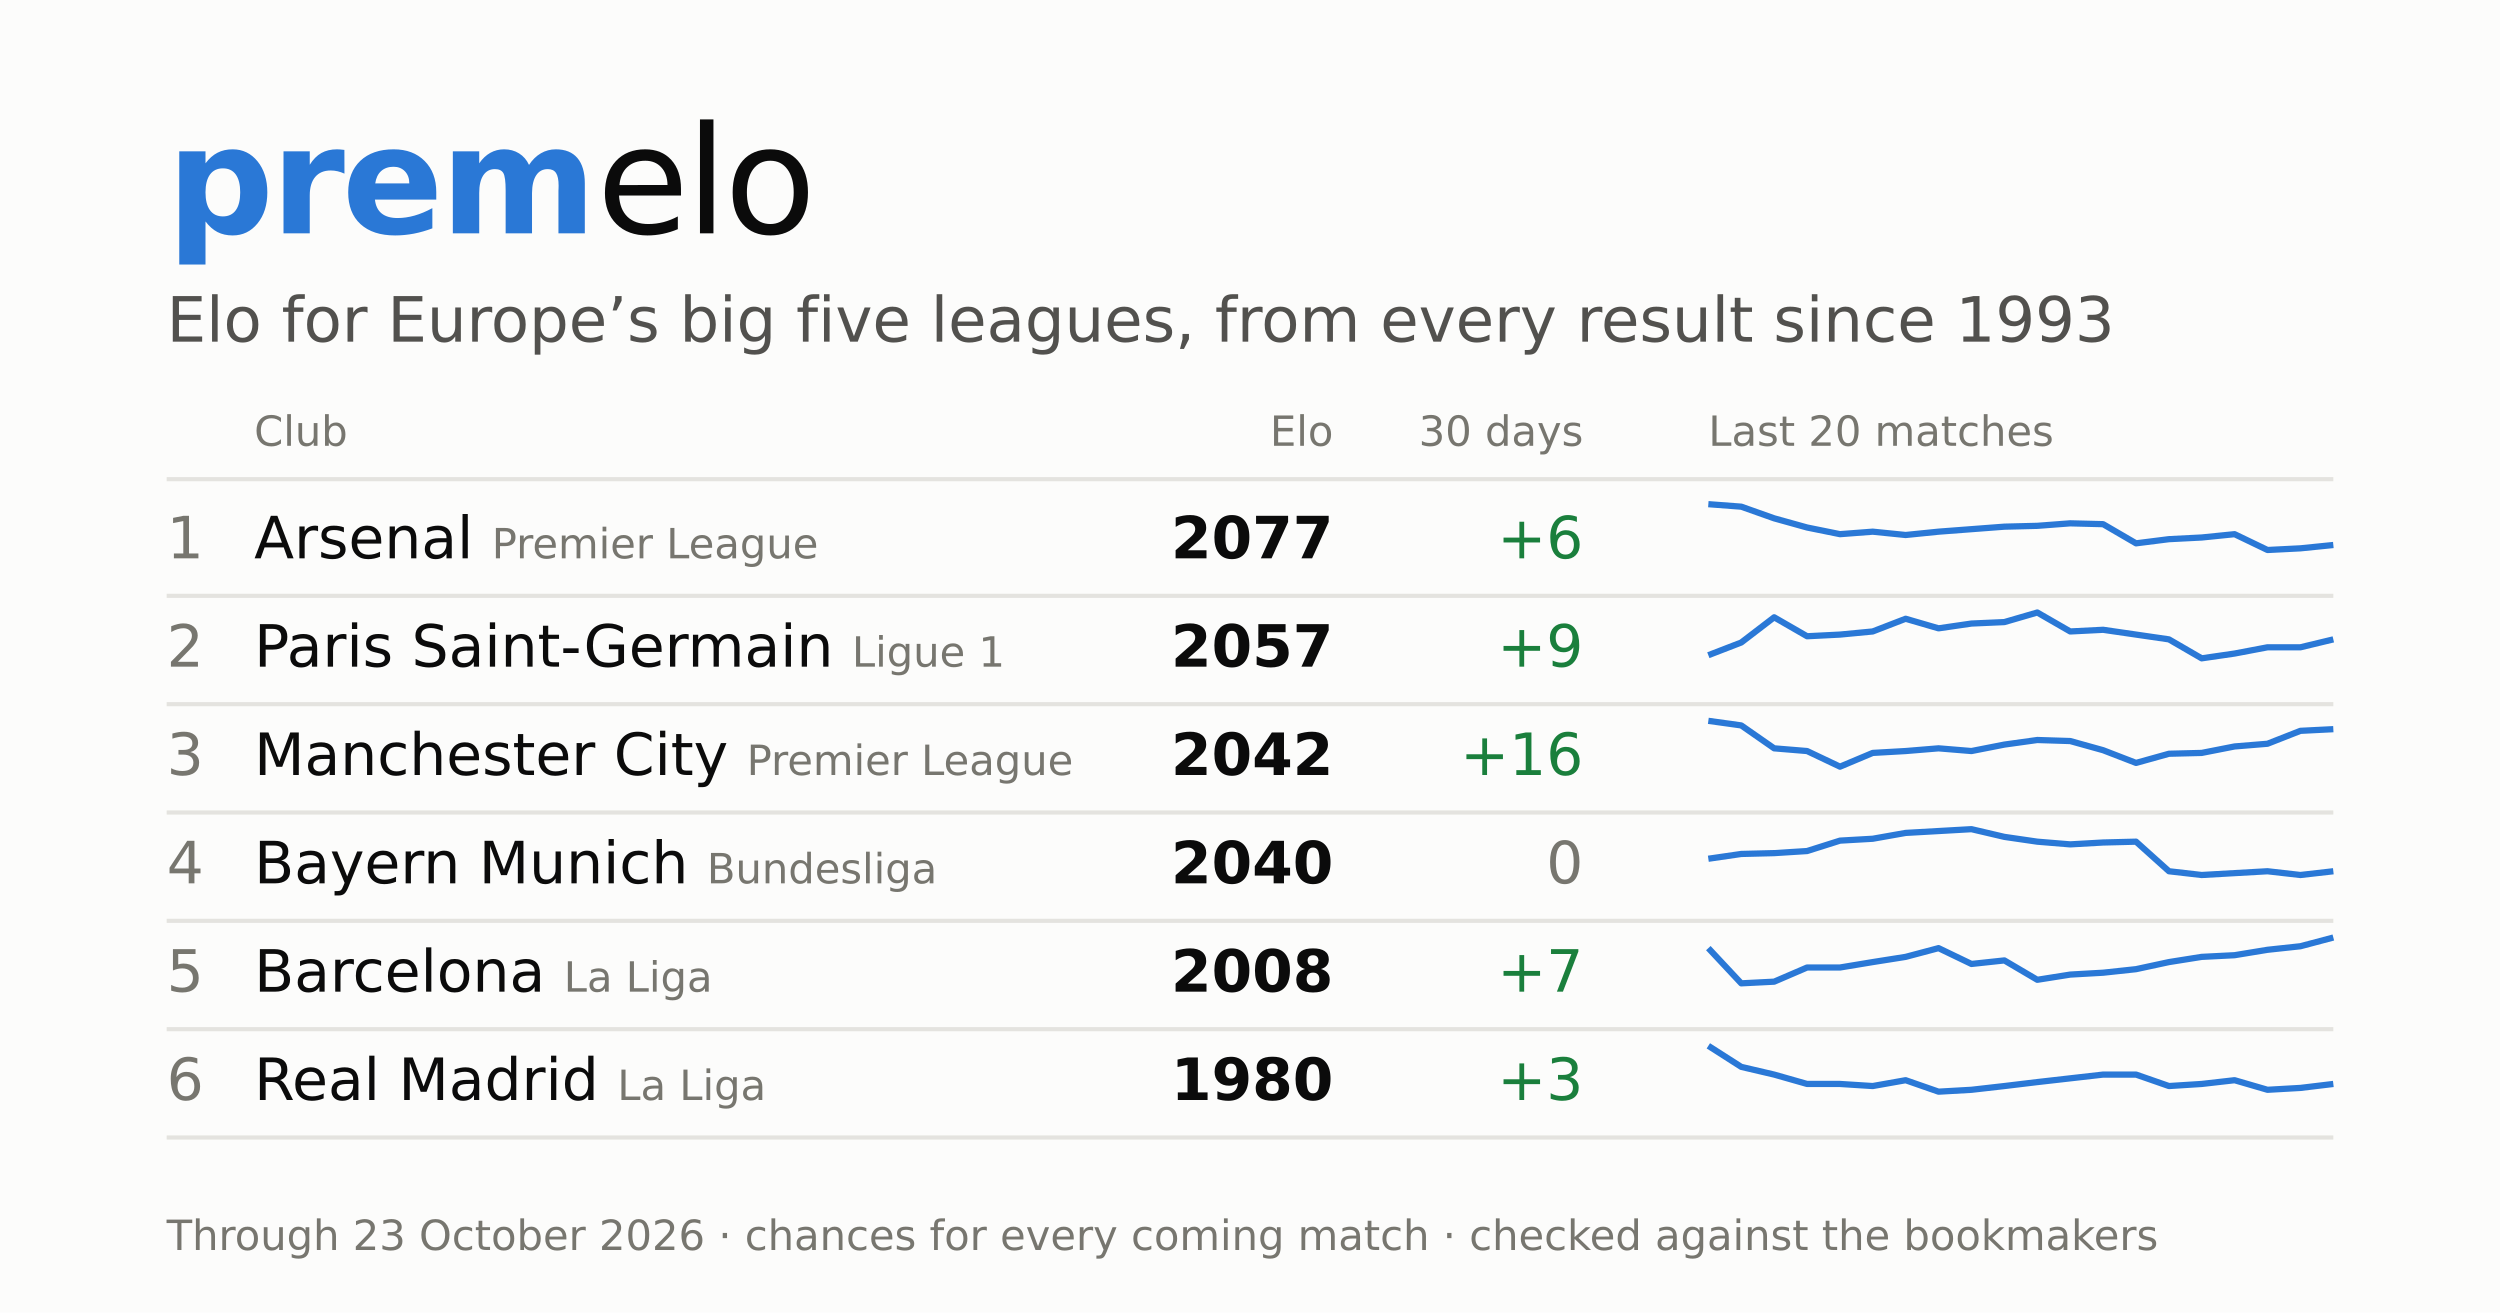
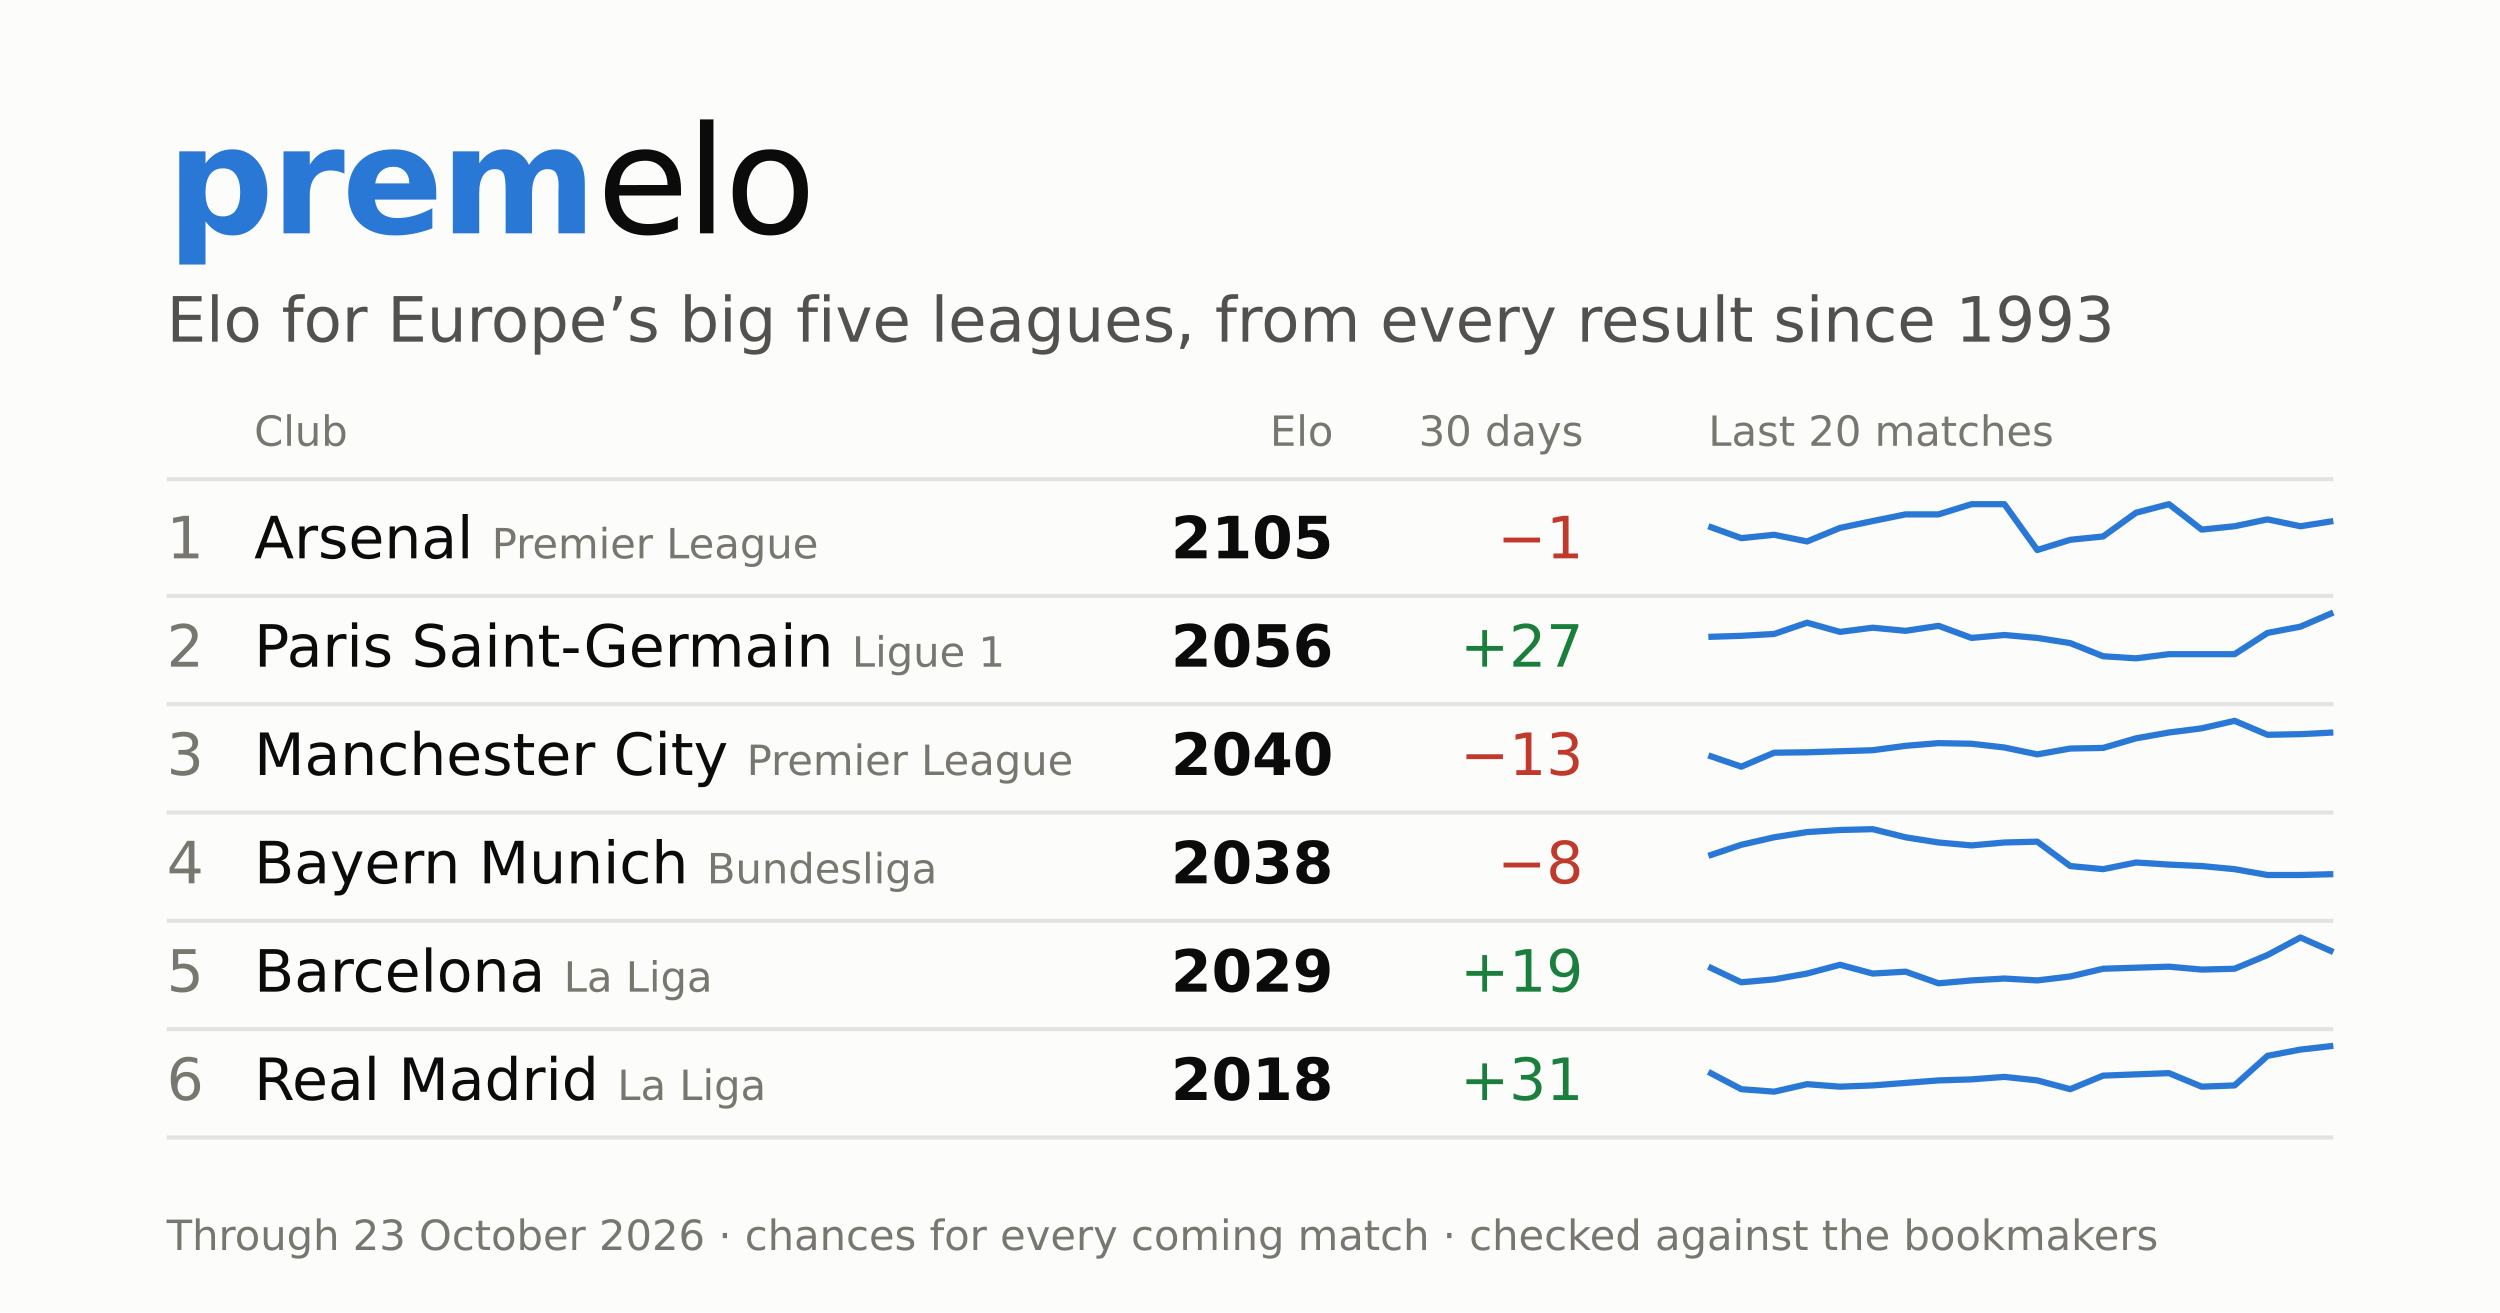
<svg xmlns="http://www.w3.org/2000/svg" width="1200" height="630" viewBox="0 0 1200 630" font-family="DejaVu Sans, sans-serif">
  <rect width="1200" height="630" fill="#fcfcfb" />
  <text x="80" y="112" font-size="72" fill="#0b0b0b" letter-spacing="-1.5">
    <tspan fill="#2a78d6" font-weight="bold">prem</tspan>elo</text>
  <text x="80" y="164" font-size="30" fill="#52514e">Elo for Europe’s big five leagues, from every result since 1993</text>
  <g font-size="20" fill="#77766f">
    <text x="122" y="214">Club</text>
    <text x="640" y="214" text-anchor="end">Elo</text>
    <text x="760" y="214" text-anchor="end">30 days</text>
    <text x="820" y="214">Last 20 matches</text>
  </g>
  <line x1="80" x2="1120" y1="230" y2="230" stroke="#e4e3df" stroke-width="2" />
  <g font-size="28">
    <text x="80" y="268" fill="#77766f">1</text>
    <text x="122" y="268" fill="#0b0b0b">Arsenal <tspan fill="#77766f" font-size="20">Premier League</tspan>
    </text>
-     <text x="640" y="268" fill="#0b0b0b" font-weight="bold" text-anchor="end">2077</text>
-     <text x="760" y="268" fill="#1a7f3c" text-anchor="end">+6</text>
-     <polyline points="820.0,242.0 835.8,243.2 851.6,248.8 867.4,253.2 883.2,256.4 898.9,255.2 914.7,256.8 930.5,255.2 946.3,254.0 962.1,252.8 977.9,252.4 993.7,251.2 1009.5,251.6 1025.3,260.8 1041.1,258.8 1056.8,258.0 1072.6,256.4 1088.4,264.0 1104.2,263.2 1120.0,261.6" fill="none" stroke="#2a78d6" stroke-width="3" stroke-linejoin="round" />
+     <text x="640" y="268" fill="#0b0b0b" font-weight="bold" text-anchor="end">2105</text>
+     <text x="760" y="268" fill="#c0392b" text-anchor="end">−1</text>
+     <polyline points="820.0,252.6 835.8,258.3 851.6,256.7 867.4,259.9 883.2,253.4 898.9,250.1 914.7,246.9 930.5,246.9 946.3,242.0 962.1,242.0 977.9,264.0 993.7,259.1 1009.5,257.5 1025.3,246.1 1041.1,242.0 1056.8,254.2 1072.6,252.6 1088.4,249.3 1104.2,252.6 1120.0,250.1" fill="none" stroke="#2a78d6" stroke-width="3" stroke-linejoin="round" />
    <line x1="80" x2="1120" y1="286" y2="286" stroke="#e4e3df" stroke-width="2" />
    <text x="80" y="320" fill="#77766f">2</text>
    <text x="122" y="320" fill="#0b0b0b">Paris Saint-Germain <tspan fill="#77766f" font-size="20">Ligue 1</tspan>
    </text>
-     <text x="640" y="320" fill="#0b0b0b" font-weight="bold" text-anchor="end">2057</text>
-     <text x="760" y="320" fill="#1a7f3c" text-anchor="end">+9</text>
-     <polyline points="820.0,314.5 835.8,308.4 851.6,296.3 867.4,305.4 883.2,304.6 898.9,303.1 914.7,297.0 930.5,301.6 946.3,299.3 962.1,298.6 977.9,294.0 993.7,303.1 1009.5,302.3 1025.3,304.6 1041.1,306.9 1056.8,316.0 1072.6,313.7 1088.4,310.7 1104.2,310.7 1120.0,306.9" fill="none" stroke="#2a78d6" stroke-width="3" stroke-linejoin="round" />
+     <text x="640" y="320" fill="#0b0b0b" font-weight="bold" text-anchor="end">2056</text>
+     <text x="760" y="320" fill="#1a7f3c" text-anchor="end">+27</text>
+     <polyline points="820.0,305.7 835.8,305.2 851.6,304.3 867.4,298.9 883.2,303.3 898.9,301.3 914.7,302.8 930.5,300.4 946.3,306.2 962.1,304.8 977.9,306.2 993.7,308.7 1009.5,315.0 1025.3,316.0 1041.1,314.0 1056.8,314.0 1072.6,314.0 1088.4,303.8 1104.2,300.8 1120.0,294.0" fill="none" stroke="#2a78d6" stroke-width="3" stroke-linejoin="round" />
    <line x1="80" x2="1120" y1="338" y2="338" stroke="#e4e3df" stroke-width="2" />
    <text x="80" y="372" fill="#77766f">3</text>
    <text x="122" y="372" fill="#0b0b0b">Manchester City <tspan fill="#77766f" font-size="20">Premier League</tspan>
    </text>
-     <text x="640" y="372" fill="#0b0b0b" font-weight="bold" text-anchor="end">2042</text>
-     <text x="760" y="372" fill="#1a7f3c" text-anchor="end">+16</text>
-     <polyline points="820.0,346.0 835.8,348.2 851.6,359.2 867.4,360.5 883.2,368.0 898.9,361.4 914.7,360.5 930.5,359.2 946.3,360.5 962.1,357.4 977.9,355.2 993.7,355.7 1009.5,360.1 1025.3,366.2 1041.1,361.8 1056.8,361.4 1072.6,358.3 1088.4,357.0 1104.2,350.8 1120.0,350.0" fill="none" stroke="#2a78d6" stroke-width="3" stroke-linejoin="round" />
+     <text x="640" y="372" fill="#0b0b0b" font-weight="bold" text-anchor="end">2040</text>
+     <text x="760" y="372" fill="#c0392b" text-anchor="end">−13</text>
+     <polyline points="820.0,362.6 835.8,368.0 851.6,361.3 867.4,361.1 883.2,360.6 898.9,360.1 914.7,358.0 930.5,356.7 946.3,357.0 962.1,358.8 977.9,362.1 993.7,359.3 1009.5,359.0 1025.3,354.4 1041.1,351.6 1056.8,349.6 1072.6,346.0 1088.4,352.7 1104.2,352.4 1120.0,351.6" fill="none" stroke="#2a78d6" stroke-width="3" stroke-linejoin="round" />
    <line x1="80" x2="1120" y1="390" y2="390" stroke="#e4e3df" stroke-width="2" />
    <text x="80" y="424" fill="#77766f">4</text>
    <text x="122" y="424" fill="#0b0b0b">Bayern Munich <tspan fill="#77766f" font-size="20">Bundesliga</tspan>
    </text>
-     <text x="640" y="424" fill="#0b0b0b" font-weight="bold" text-anchor="end">2040</text>
-     <text x="760" y="424" fill="#77766f" text-anchor="end">0</text>
-     <polyline points="820.0,412.2 835.8,409.9 851.6,409.5 867.4,408.5 883.2,403.5 898.9,402.6 914.7,399.8 930.5,398.9 946.3,398.0 962.1,401.7 977.9,404.0 993.7,405.3 1009.5,404.4 1025.3,404.0 1041.1,418.2 1056.8,420.0 1072.6,419.1 1088.4,418.2 1104.2,420.0 1120.0,418.2" fill="none" stroke="#2a78d6" stroke-width="3" stroke-linejoin="round" />
+     <text x="640" y="424" fill="#0b0b0b" font-weight="bold" text-anchor="end">2038</text>
+     <text x="760" y="424" fill="#c0392b" text-anchor="end">−8</text>
+     <polyline points="820.0,410.8 835.8,405.5 851.6,401.9 867.4,399.4 883.2,398.4 898.9,398.0 914.7,401.9 930.5,404.4 946.3,405.8 962.1,404.4 977.9,404.0 993.7,415.7 1009.5,417.2 1025.3,414.0 1041.1,415.0 1056.8,415.7 1072.6,417.2 1088.4,420.0 1104.2,420.0 1120.0,419.6" fill="none" stroke="#2a78d6" stroke-width="3" stroke-linejoin="round" />
    <line x1="80" x2="1120" y1="442" y2="442" stroke="#e4e3df" stroke-width="2" />
    <text x="80" y="476" fill="#77766f">5</text>
    <text x="122" y="476" fill="#0b0b0b">Barcelona <tspan fill="#77766f" font-size="20">La Liga</tspan>
    </text>
-     <text x="640" y="476" fill="#0b0b0b" font-weight="bold" text-anchor="end">2008</text>
-     <text x="760" y="476" fill="#1a7f3c" text-anchor="end">+7</text>
-     <polyline points="820.0,455.1 835.8,472.0 851.6,471.2 867.4,464.4 883.2,464.4 898.9,461.8 914.7,459.3 930.5,455.1 946.3,462.7 962.1,461.0 977.9,470.3 993.7,467.8 1009.5,466.9 1025.3,465.2 1041.1,461.8 1056.8,459.3 1072.6,458.5 1088.4,455.9 1104.2,454.2 1120.0,450.0" fill="none" stroke="#2a78d6" stroke-width="3" stroke-linejoin="round" />
+     <text x="640" y="476" fill="#0b0b0b" font-weight="bold" text-anchor="end">2029</text>
+     <text x="760" y="476" fill="#1a7f3c" text-anchor="end">+19</text>
+     <polyline points="820.0,464.0 835.8,471.5 851.6,470.1 867.4,467.3 883.2,463.1 898.9,467.3 914.7,466.4 930.5,472.0 946.3,470.6 962.1,469.7 977.9,470.6 993.7,468.7 1009.5,465.0 1025.3,464.5 1041.1,464.0 1056.8,465.4 1072.6,465.0 1088.4,458.4 1104.2,450.0 1120.0,457.0" fill="none" stroke="#2a78d6" stroke-width="3" stroke-linejoin="round" />
    <line x1="80" x2="1120" y1="494" y2="494" stroke="#e4e3df" stroke-width="2" />
    <text x="80" y="528" fill="#77766f">6</text>
    <text x="122" y="528" fill="#0b0b0b">Real Madrid <tspan fill="#77766f" font-size="20">La Liga</tspan>
    </text>
-     <text x="640" y="528" fill="#0b0b0b" font-weight="bold" text-anchor="end">1980</text>
-     <text x="760" y="528" fill="#1a7f3c" text-anchor="end">+3</text>
-     <polyline points="820.0,502.0 835.8,512.1 851.6,515.8 867.4,520.3 883.2,520.3 898.9,521.3 914.7,518.5 930.5,524.0 946.3,523.1 962.1,521.3 977.9,519.4 993.7,517.6 1009.5,515.8 1025.3,515.8 1041.1,521.3 1056.8,520.3 1072.6,518.5 1088.4,523.1 1104.2,522.2 1120.0,520.3" fill="none" stroke="#2a78d6" stroke-width="3" stroke-linejoin="round" />
+     <text x="640" y="528" fill="#0b0b0b" font-weight="bold" text-anchor="end">2018</text>
+     <text x="760" y="528" fill="#1a7f3c" text-anchor="end">+31</text>
+     <polyline points="820.0,514.5 835.8,522.8 851.6,524.0 867.4,520.4 883.2,521.6 898.9,521.0 914.7,519.8 930.5,518.6 946.3,518.1 962.1,516.9 977.9,518.6 993.7,522.8 1009.5,516.3 1025.3,515.7 1041.1,515.1 1056.8,521.6 1072.6,521.0 1088.4,506.8 1104.2,503.8 1120.0,502.0" fill="none" stroke="#2a78d6" stroke-width="3" stroke-linejoin="round" />
    <line x1="80" x2="1120" y1="546" y2="546" stroke="#e4e3df" stroke-width="2" />
  </g>
  <text x="80" y="600" font-size="20" fill="#77766f">Through 23 October 2026 · chances for every coming match · checked against the bookmakers</text>
</svg>
